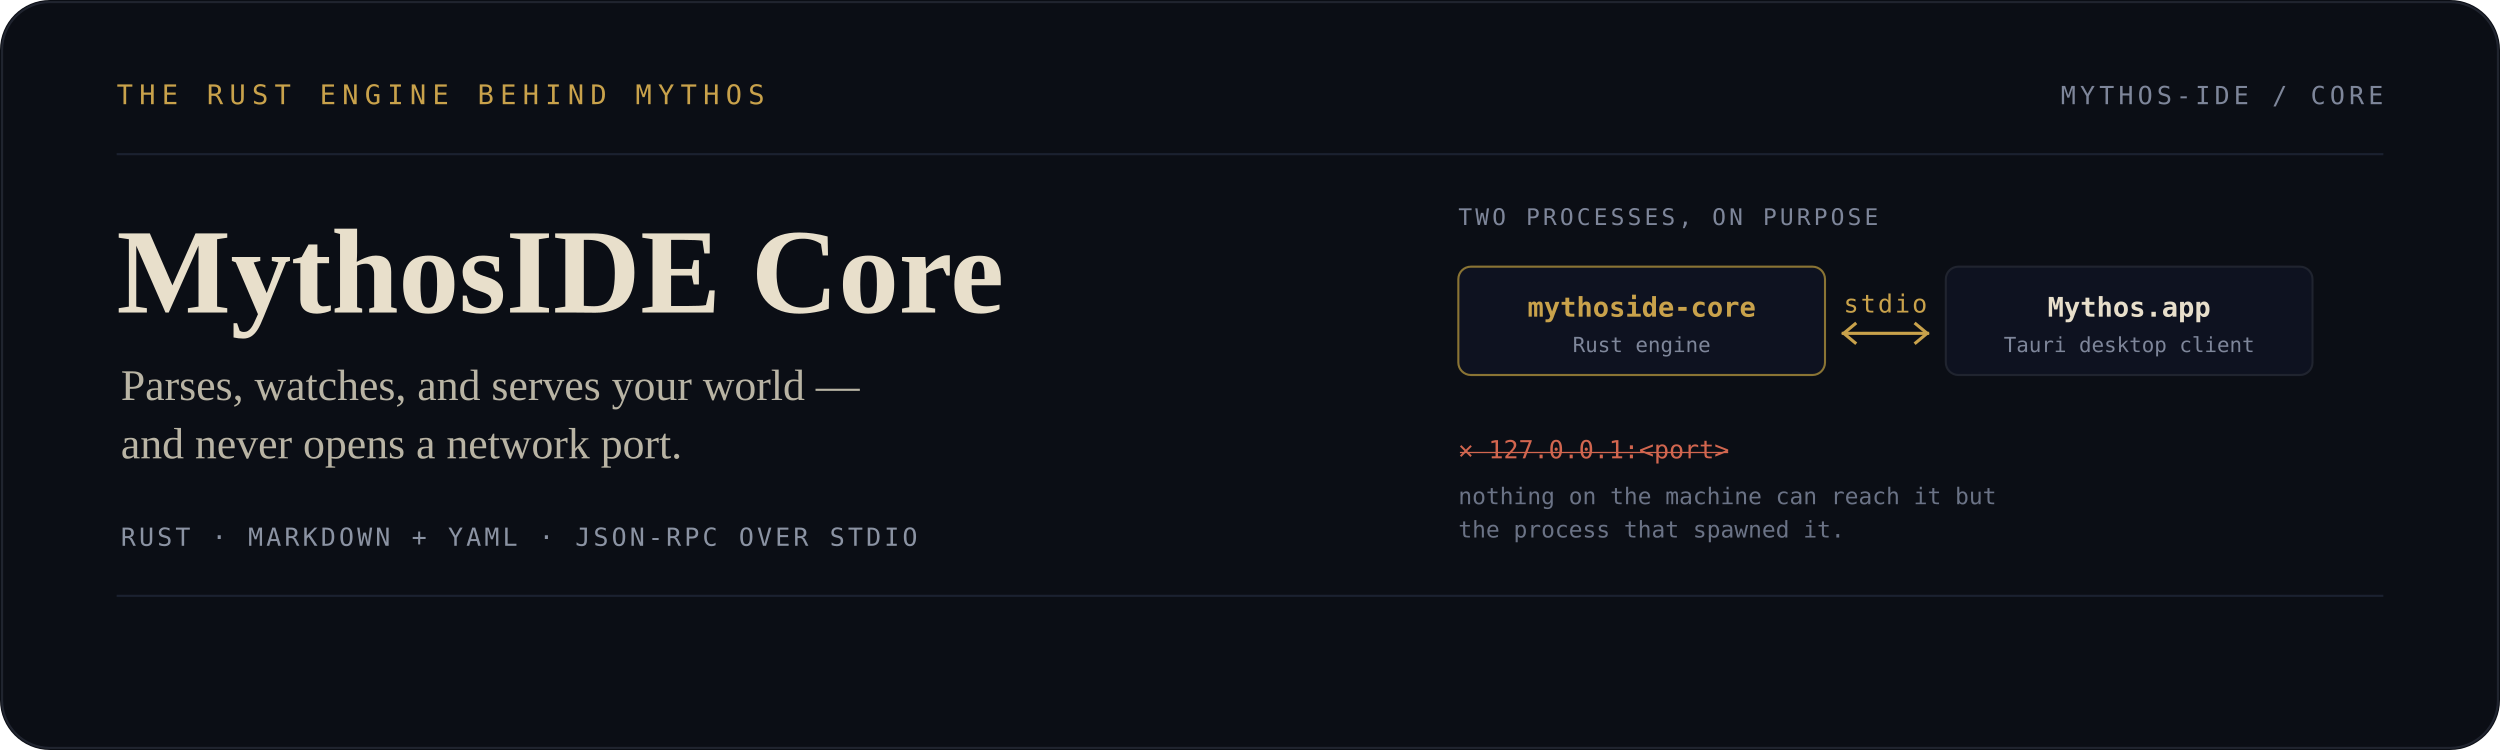
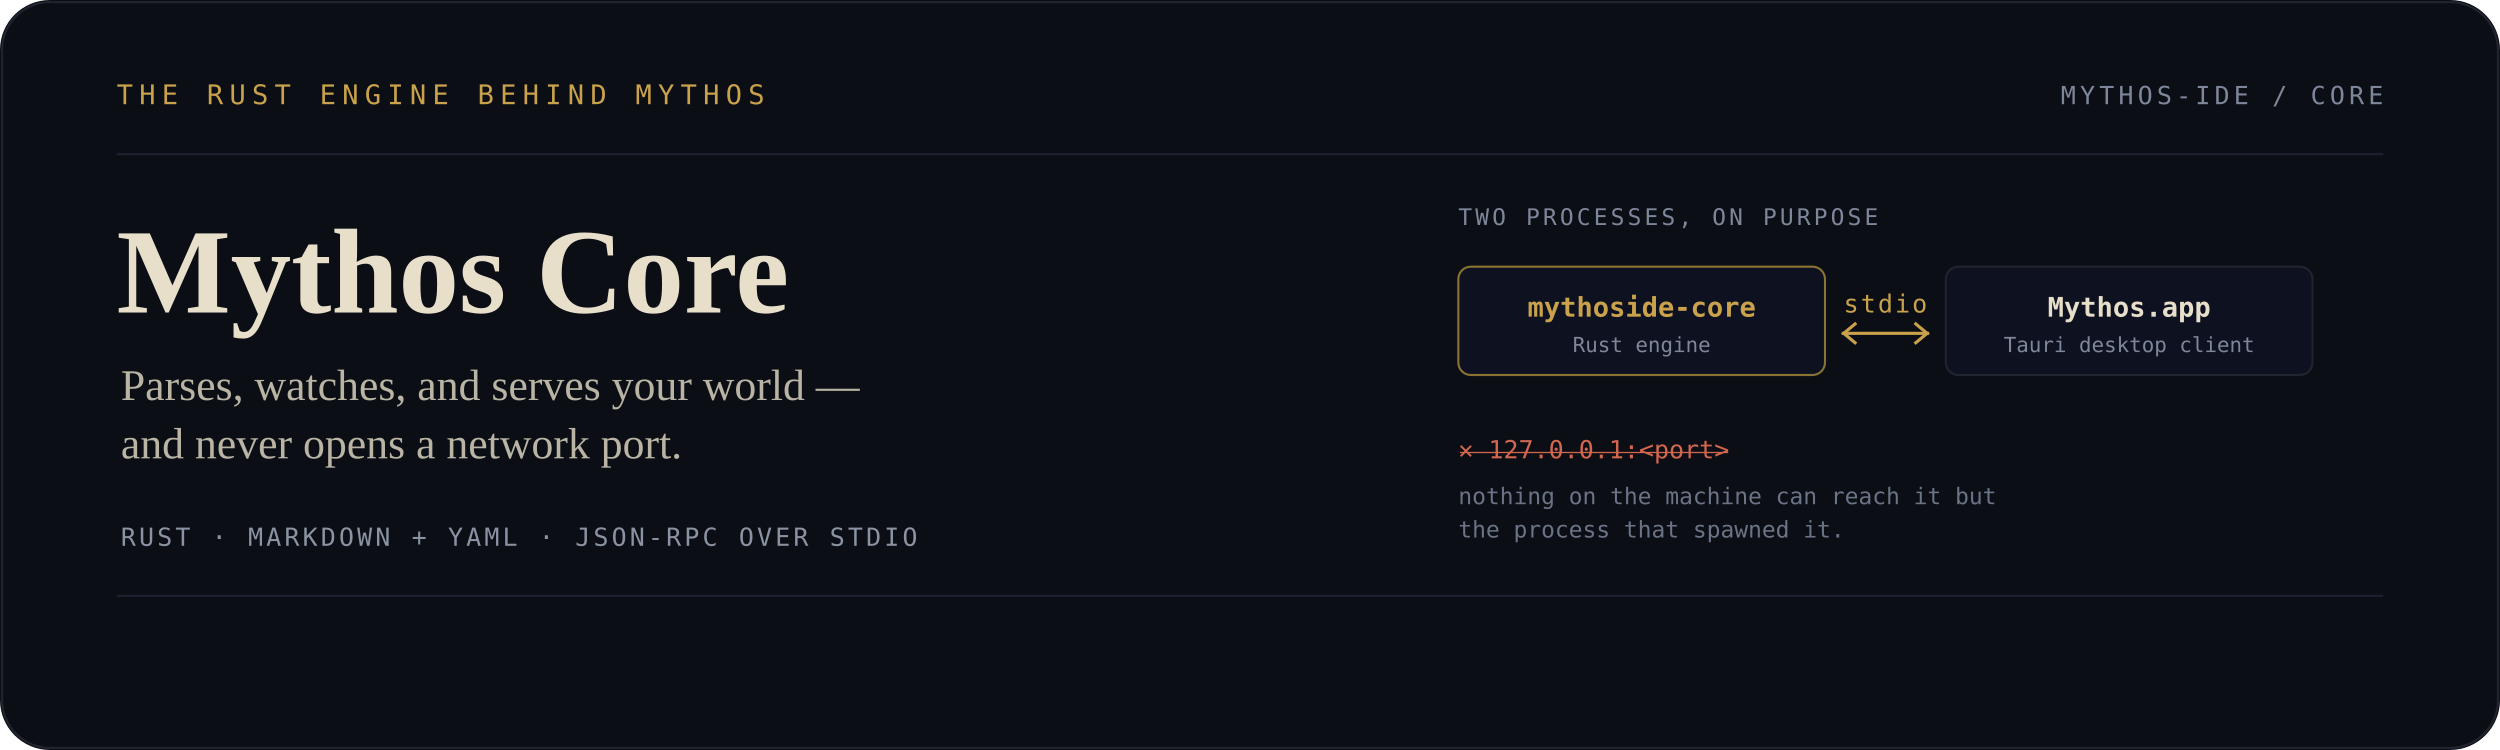
<svg xmlns="http://www.w3.org/2000/svg" width="1200" height="360" viewBox="0 0 1200 360" role="img" aria-labelledby="t d">
  <rect width="1200" height="360" rx="24" fill="#0B0E15" />
  <rect x="1" y="1" width="1198" height="358" rx="23" fill="none" stroke="#20242f" />
  <path d="M56 74H1144M56 286H1144" stroke="#1b2130" />
  <text x="56" y="50" fill="#C9A24B" font-family="ui-monospace, SFMono-Regular, Menlo, monospace" font-size="13" letter-spacing="3">THE RUST ENGINE BEHIND MYTHOS</text>
  <text x="1144" y="50" text-anchor="end" fill="#7E869A" font-family="ui-monospace, SFMono-Regular, Menlo, monospace" font-size="12" letter-spacing="2">MYTHOS-IDE / CORE</text>
-   <text x="56" y="150" fill="#E8DFCB" font-family="Georgia, 'Times New Roman', serif" font-size="58" font-weight="600">MythosIDE Core</text>
+   <text x="56" y="150" fill="#E8DFCB" font-family="Georgia, 'Times New Roman', serif" font-size="58" font-weight="600">Mythos Core</text>
  <text x="58" y="192" fill="#B9B4A4" font-family="Georgia, 'Times New Roman', serif" font-size="21">Parses, watches, and serves your world —</text>
  <text x="58" y="220" fill="#B9B4A4" font-family="Georgia, 'Times New Roman', serif" font-size="21">and never opens a network port.</text>
  <text x="58" y="262" fill="#8b93a3" font-family="ui-monospace, SFMono-Regular, Menlo, monospace" font-size="12" letter-spacing="1.5">RUST · MARKDOWN + YAML · JSON-RPC OVER STDIO</text>
  <g transform="translate(700 108)" font-family="ui-monospace, SFMono-Regular, Menlo, monospace">
    <text x="0" y="0" fill="#7E869A" font-size="11" letter-spacing="1.5">TWO PROCESSES, ON PURPOSE</text>
    <rect x="0" y="20" width="176" height="52" rx="6" fill="#0E1220" stroke="#8A7434" />
    <text x="88" y="44" text-anchor="middle" fill="#C9A24B" font-size="13" font-weight="600">mythoside-core</text>
    <text x="88" y="61" text-anchor="middle" fill="#7E869A" font-size="10">Rust engine</text>
    <text x="205" y="42" text-anchor="middle" fill="#C9A24B" font-size="12" letter-spacing="1">stdio</text>
    <path d="M184 52H226" stroke="#C9A24B" stroke-width="1.5" />
    <path d="M191 47l-6 5 6 5M219 47l6 5-6 5" fill="none" stroke="#C9A24B" stroke-width="1.5" />
    <rect x="234" y="20" width="176" height="52" rx="6" fill="#0E1220" stroke="#20242f" />
    <text x="322" y="44" text-anchor="middle" fill="#E8DFCB" font-size="13" font-weight="600">Mythos.app</text>
    <text x="322" y="61" text-anchor="middle" fill="#7E869A" font-size="10">Tauri desktop client</text>
    <text x="0" y="112" fill="#D2664F" font-size="12" text-decoration="line-through">✕ 127.0.0.1:&lt;port&gt;</text>
    <text x="0" y="134" fill="#6b7386" font-size="11">nothing on the machine can reach it but</text>
    <text x="0" y="150" fill="#6b7386" font-size="11">the process that spawned it.</text>
  </g>
</svg>
